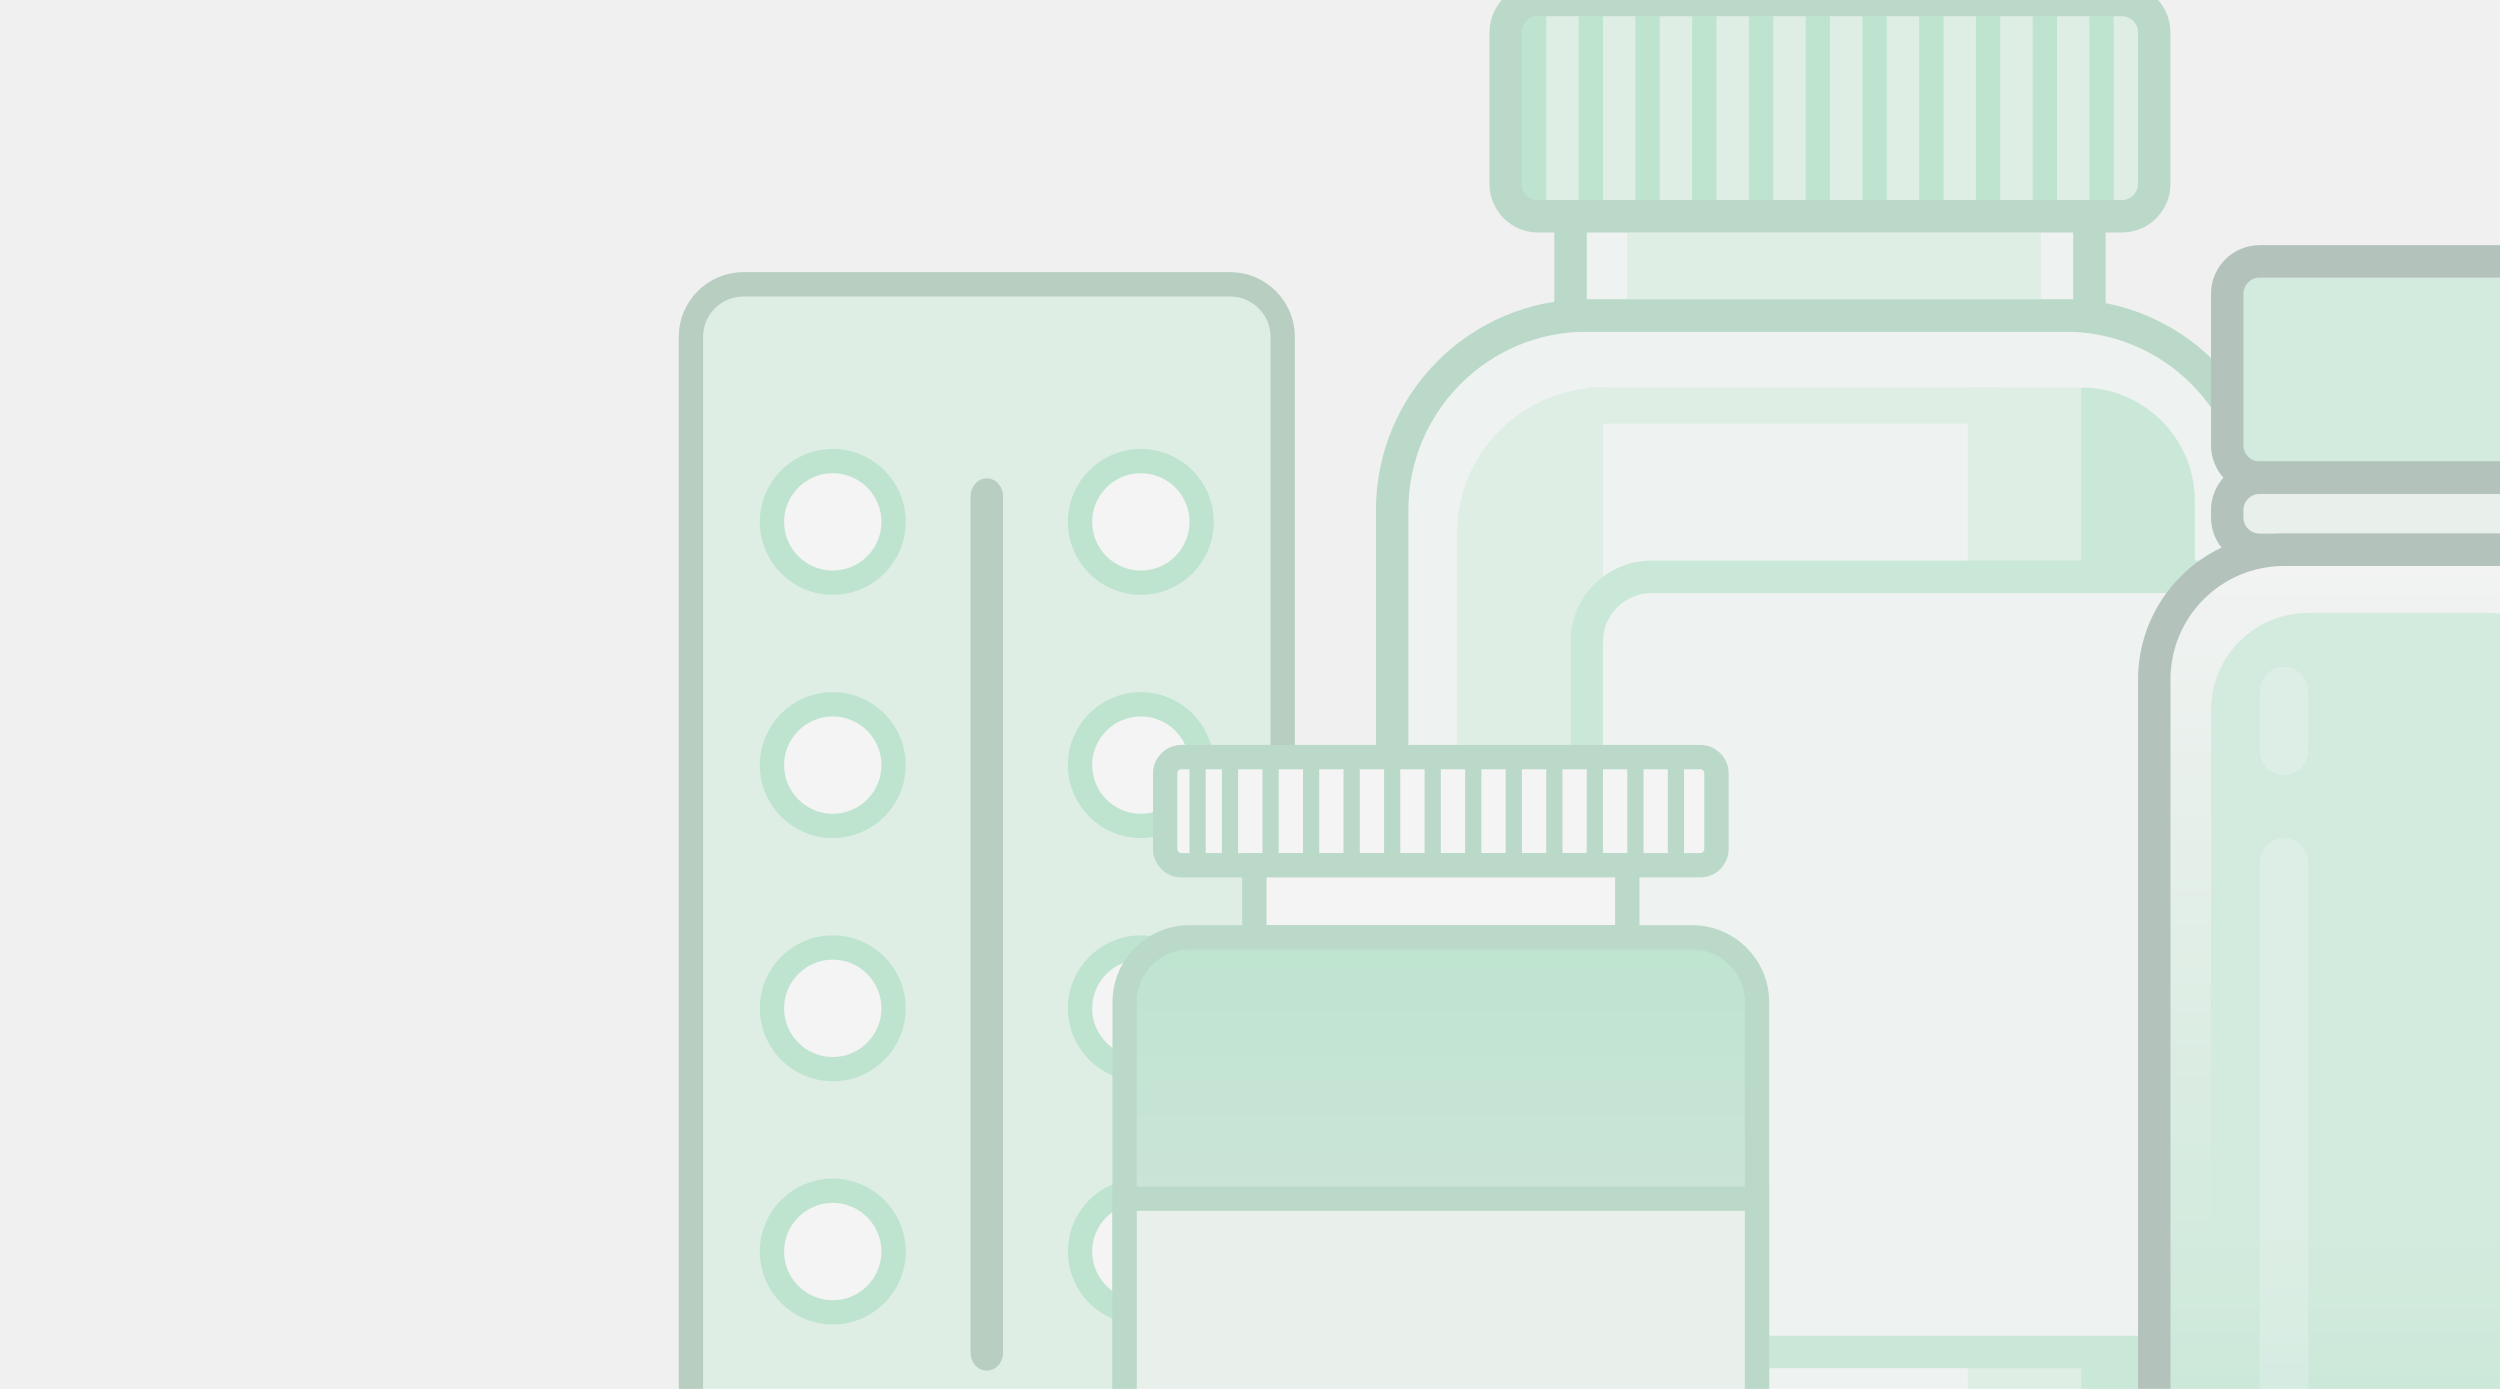
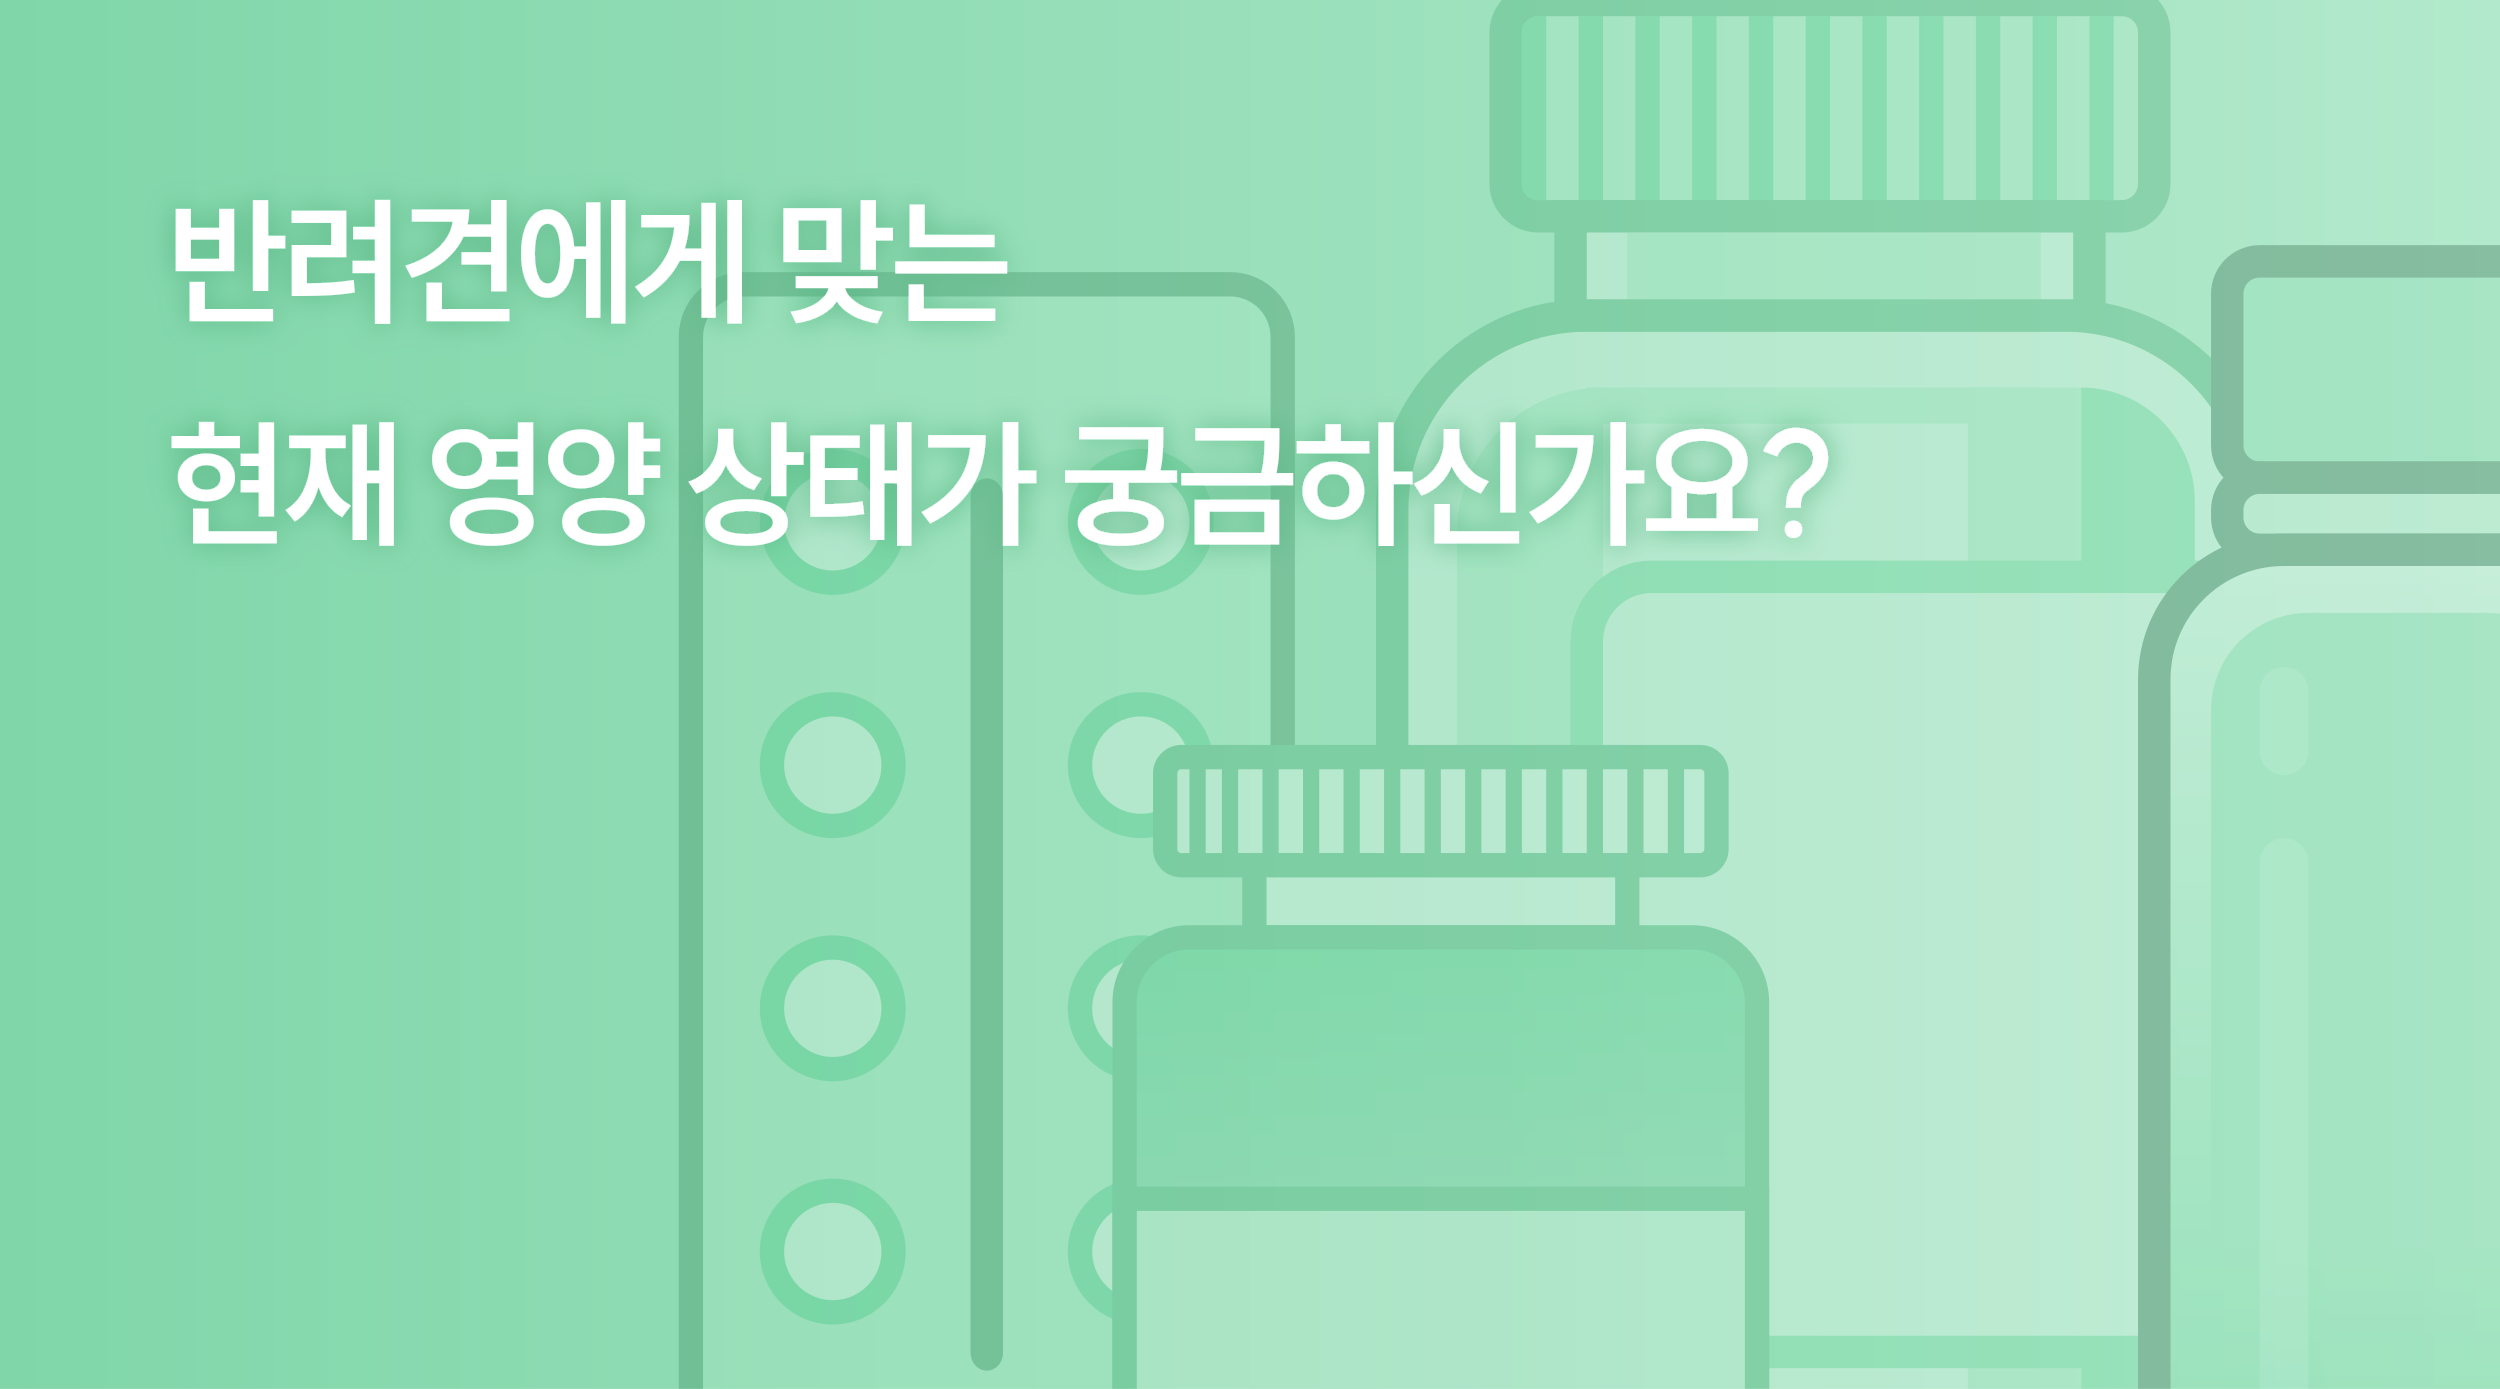
<svg xmlns="http://www.w3.org/2000/svg" width="360" height="200" viewBox="0 0 360 200" fill="none">
+   <rect width="360" height="200" fill="url(#paint0_linear_3076_3824)" />
  <g style="mix-blend-mode:plus-darker" opacity="0.4">
-     <mask id="mask0_1702_10011" style="mask-type:alpha" maskUnits="userSpaceOnUse" x="0" y="0" width="360" height="200">
+     <mask id="mask0_3076_3824" style="mask-type:alpha" maskUnits="userSpaceOnUse" x="0" y="0" width="360" height="200">
      <rect width="360" height="200" fill="#B2E9CC" />
    </mask>
-     <g mask="url(#mask0_1702_10011)">
+     <g mask="url(#mask0_3076_3824)">
      <g opacity="0.7">
        <rect x="216.818" width="93.397" height="31.149" rx="4.67" fill="#B2E9CC" stroke="#33A165" stroke-width="4.67" />
        <path d="M200.474 73.445C200.474 57.97 213.018 45.425 228.493 45.425H297.373C312.848 45.425 325.392 57.97 325.392 73.445V222.979C325.392 228.138 321.211 232.319 316.053 232.319H209.813C204.655 232.319 200.474 228.138 200.474 222.979V73.445Z" fill="#ECFAF2" stroke="#33A165" stroke-width="4.67" />
        <rect x="226.158" y="31.149" width="74.718" height="14.277" fill="#ECFAF2" stroke="#33A165" stroke-width="4.67" />
        <g style="mix-blend-mode:darken">
          <path d="M283.364 55.809H298.541C304.989 55.809 310.215 61.035 310.215 67.483V215.192C310.215 220.35 306.034 224.532 300.876 224.532H283.364V55.809Z" fill="#B2E9CC" />
        </g>
        <g style="mix-blend-mode:darken">
-           <path d="M230.828 55.809C219.222 55.809 209.814 65.217 209.814 76.823V222.979C209.814 228.138 213.995 232.319 219.153 232.319H230.828V55.809Z" fill="#B2E9CC" />
+           <path d="M230.828 55.809C219.222 55.809 209.814 65.217 209.814 76.823V222.98C209.814 228.138 213.995 232.319 219.153 232.319H230.828V55.809Z" fill="#B2E9CC" />
        </g>
        <g style="mix-blend-mode:darken">
          <path d="M299.708 55.809C308.735 55.809 316.053 63.126 316.053 72.153V215.192C316.053 220.35 311.871 224.532 306.713 224.532H299.708V55.809Z" fill="#66D498" />
        </g>
        <g style="mix-blend-mode:darken">
          <rect x="228.493" y="55.809" width="59.541" height="5.191" fill="#B2E9CC" />
        </g>
        <path d="M228.493 92.404C228.493 87.245 232.674 83.064 237.833 83.064H323.058V194.681H237.833C232.674 194.681 228.493 190.499 228.493 185.341V92.404Z" fill="#ECFAF2" />
        <path d="M226.158 92.404C226.158 85.956 231.385 80.729 237.833 80.729H323.058V85.399H237.833C233.964 85.399 230.828 88.535 230.828 92.404H226.158ZM323.058 197.016H237.833C231.385 197.016 226.158 191.789 226.158 185.341H230.828C230.828 189.21 233.964 192.346 237.833 192.346H323.058V197.016ZM237.833 197.016C231.385 197.016 226.158 191.789 226.158 185.341V92.404C226.158 85.956 231.385 80.729 237.833 80.729V85.399C233.964 85.399 230.828 88.535 230.828 92.404V185.341C230.828 189.21 233.964 192.346 237.833 192.346V197.016ZM323.058 83.064V194.681V83.064Z" fill="#66D498" />
        <g style="mix-blend-mode:darken">
          <line x1="302.627" y1="1.298" x2="302.627" y2="29.851" stroke="#40C97F" stroke-width="3.502" />
        </g>
        <rect x="320.722" y="37.638" width="49.033" height="31.149" rx="4.67" fill="#8CDEB2" stroke="#195033" stroke-width="4.67" />
        <rect x="320.722" y="68.787" width="49.033" height="10.383" rx="4.67" fill="#D9F4E5" stroke="#195033" stroke-width="4.67" />
-         <path d="M310.215 97.85C310.215 87.533 318.578 79.17 328.895 79.17H361.584C371.9 79.17 380.263 87.533 380.263 97.85V234.66C380.263 239.819 376.082 244 370.923 244H319.555C314.397 244 310.215 239.819 310.215 234.66V97.85Z" fill="url(#paint0_linear_1702_10011)" stroke="#195033" stroke-width="4.67" />
+         <path d="M310.215 97.85C310.215 87.534 318.578 79.17 328.895 79.17H361.584C371.9 79.17 380.263 87.534 380.263 97.85V234.66C380.263 239.819 376.082 244 370.923 244H319.555C314.397 244 310.215 239.819 310.215 234.66V97.85Z" fill="url(#paint1_linear_3076_3824)" stroke="#195033" stroke-width="4.67" />
        <g style="mix-blend-mode:darken">
          <path d="M318.387 102.265C318.387 94.528 324.66 88.255 332.397 88.255H358.081C365.819 88.255 372.091 94.528 372.091 102.265V216.49C372.091 221.648 367.909 225.83 362.751 225.83H327.727C322.569 225.83 318.387 221.648 318.387 216.49V102.265Z" fill="#8CDEB2" />
        </g>
        <g style="mix-blend-mode:overlay" opacity="0.4">
          <rect x="325.392" y="96.043" width="7.005" height="15.575" rx="3.502" fill="#D9F4E5" />
        </g>
        <g style="mix-blend-mode:overlay" opacity="0.4">
          <rect x="325.392" y="120.702" width="7.005" height="107.723" rx="3.502" fill="#D9F4E5" />
        </g>
        <rect x="99.488" y="40.937" width="85.225" height="183.292" rx="7.589" fill="#B2E9CC" stroke="#26784C" stroke-width="3.502" />
-         <path fill-rule="evenodd" clip-rule="evenodd" d="M142.1 68.881C143.39 68.881 144.435 70.043 144.435 71.476L144.435 194.774C144.435 196.208 143.39 197.37 142.1 197.37C140.811 197.37 139.765 196.208 139.765 194.774L139.765 71.476C139.765 70.043 140.811 68.881 142.1 68.881Z" fill="#26784C" />
+         <path fill-rule="evenodd" clip-rule="evenodd" d="M142.1 68.881C143.39 68.881 144.435 70.043 144.435 71.477L144.435 194.774C144.435 196.208 143.39 197.37 142.1 197.37C140.811 197.37 139.765 196.208 139.765 194.774L139.765 71.477C139.765 70.043 140.811 68.881 142.1 68.881Z" fill="#26784C" />
        <circle cx="119.919" cy="75.151" r="8.756" fill="white" stroke="#40C97F" stroke-width="3.502" />
        <circle cx="119.919" cy="110.175" r="8.756" fill="white" stroke="#40C97F" stroke-width="3.502" />
        <circle cx="119.919" cy="145.199" r="8.756" fill="white" stroke="#40C97F" stroke-width="3.502" />
        <circle cx="119.919" cy="180.223" r="8.756" fill="white" stroke="#40C97F" stroke-width="3.502" />
        <circle cx="164.282" cy="75.151" r="8.756" fill="white" stroke="#40C97F" stroke-width="3.502" />
        <circle cx="164.282" cy="110.175" r="8.756" fill="white" stroke="#40C97F" stroke-width="3.502" />
        <circle cx="164.282" cy="145.199" r="8.756" fill="white" stroke="#40C97F" stroke-width="3.502" />
        <circle cx="164.282" cy="180.223" r="8.756" fill="white" stroke="#40C97F" stroke-width="3.502" />
        <g style="mix-blend-mode:darken">
          <rect x="234.33" y="31.149" width="59.541" height="14.277" fill="#B2E9CC" />
        </g>
        <path d="M167.785 111.356C167.785 110.067 168.83 109.021 170.12 109.021H244.837C246.127 109.021 247.172 110.067 247.172 111.356V122.261C247.172 123.55 246.127 124.596 244.837 124.596H170.12C168.83 124.596 167.785 123.55 167.785 122.261V111.356Z" fill="white" stroke="#33A165" stroke-width="3.502" />
        <rect x="180.627" y="124.596" width="53.703" height="10.383" fill="white" stroke="#33A165" stroke-width="3.502" />
-         <path d="M161.947 144.318C161.947 139.16 166.129 134.979 171.287 134.979H243.67C248.828 134.979 253.009 139.16 253.009 144.318V239.33C253.009 241.909 250.919 244 248.34 244H166.617C164.038 244 161.947 241.909 161.947 239.33V144.318Z" fill="url(#paint1_linear_1702_10011)" stroke="#33A165" stroke-width="3.502" />
+         <path d="M161.947 144.318C161.947 139.16 166.129 134.979 171.287 134.979H243.67C248.828 134.979 253.009 139.16 253.009 144.318V239.33C253.009 241.909 250.919 244 248.34 244H166.617C164.038 244 161.947 241.909 161.947 239.33V144.318Z" fill="url(#paint2_linear_3076_3824)" stroke="#33A165" stroke-width="3.502" />
        <g style="mix-blend-mode:darken">
          <line x1="294.455" y1="1.298" x2="294.455" y2="29.851" stroke="#40C97F" stroke-width="3.502" />
        </g>
        <g style="mix-blend-mode:darken">
          <line x1="261.766" y1="1.298" x2="261.766" y2="29.851" stroke="#40C97F" stroke-width="3.502" />
        </g>
        <g style="mix-blend-mode:darken">
          <line x1="286.282" y1="1.298" x2="286.282" y2="29.851" stroke="#40C97F" stroke-width="3.502" />
        </g>
        <g style="mix-blend-mode:darken">
          <line x1="253.593" y1="1.298" x2="253.593" y2="29.851" stroke="#40C97F" stroke-width="3.502" />
        </g>
        <g style="mix-blend-mode:darken">
          <line x1="278.11" y1="1.298" x2="278.11" y2="29.851" stroke="#40C97F" stroke-width="3.502" />
        </g>
        <g style="mix-blend-mode:darken">
          <line x1="245.421" y1="1.298" x2="245.421" y2="29.851" stroke="#40C97F" stroke-width="3.502" />
        </g>
        <g style="mix-blend-mode:darken">
          <line x1="229.077" y1="1.298" x2="229.077" y2="29.851" stroke="#40C97F" stroke-width="3.502" />
        </g>
        <g style="mix-blend-mode:darken">
          <line x1="269.938" y1="1.298" x2="269.938" y2="29.851" stroke="#40C97F" stroke-width="3.502" />
        </g>
        <g style="mix-blend-mode:darken">
          <line x1="237.249" y1="1.298" x2="237.249" y2="29.851" stroke="#40C97F" stroke-width="3.502" />
        </g>
        <g style="mix-blend-mode:darken">
          <line x1="220.904" y1="1.298" x2="220.904" y2="29.851" stroke="#40C97F" stroke-width="3.502" />
        </g>
        <rect x="161.947" y="172.617" width="91.062" height="36.34" fill="#D9F4E5" stroke="#33A165" stroke-width="3.502" />
        <line x1="241.335" y1="109.021" x2="241.335" y2="124.596" stroke="#33A165" stroke-width="2.335" />
        <line x1="206.311" y1="109.021" x2="206.311" y2="124.596" stroke="#33A165" stroke-width="2.335" />
        <line x1="235.498" y1="109.021" x2="235.498" y2="124.596" stroke="#33A165" stroke-width="2.335" />
        <line x1="200.474" y1="109.021" x2="200.474" y2="124.596" stroke="#33A165" stroke-width="2.335" />
        <line x1="229.66" y1="109.021" x2="229.66" y2="124.596" stroke="#33A165" stroke-width="2.335" />
        <line x1="194.636" y1="109.021" x2="194.636" y2="124.596" stroke="#33A165" stroke-width="2.335" />
        <line x1="223.823" y1="109.021" x2="223.823" y2="124.596" stroke="#33A165" stroke-width="2.335" />
        <line x1="188.799" y1="109.021" x2="188.799" y2="124.596" stroke="#33A165" stroke-width="2.335" />
        <line x1="217.986" y1="109.021" x2="217.986" y2="124.596" stroke="#33A165" stroke-width="2.335" />
        <line x1="182.962" y1="109.021" x2="182.962" y2="124.596" stroke="#33A165" stroke-width="2.335" />
        <line x1="212.148" y1="109.021" x2="212.148" y2="124.596" stroke="#33A165" stroke-width="2.335" />
        <line x1="177.124" y1="109.021" x2="177.124" y2="124.596" stroke="#33A165" stroke-width="2.335" />
        <line x1="172.455" y1="109.021" x2="172.455" y2="124.596" stroke="#33A165" stroke-width="2.335" />
      </g>
    </g>
  </g>
+   <g filter="url(#filter0_d_3076_3824)">
+     <path d="M38.62 28.82V33.96H41.08V35.78H38.62V41.9H36.42V28.82H38.62ZM25.3 30.08H27.48V32.8H31.56V30.08H33.72V39.04H25.3V30.08ZM27.3 40.6H29.5V44.5H39.32V46.26H27.3V40.6ZM31.56 37.28V34.5H27.48V37.28H31.56ZM56.191 28.78V46.64H53.99V39.32H50.77V37.56H53.99V34.46H50.85V32.68H53.99V28.78H56.191ZM41.99 30.34H49.87V37.04H44.191V40.8C45.457 40.787 46.617 40.747 47.67 40.68C48.724 40.613 49.81 40.493 50.931 40.32L51.09 42.12C49.85 42.32 48.637 42.453 47.45 42.52C46.277 42.587 44.931 42.62 43.41 42.62H42.011V35.28H47.691V32.1H41.99V30.34ZM72.941 28.8V41.96H70.721V38.1H66.461V36.32H70.721V34.08H66.741C66.114 35.453 65.168 36.647 63.901 37.66C62.634 38.66 61.101 39.447 59.301 40.02L58.361 38.26C60.321 37.647 61.901 36.787 63.101 35.68C64.301 34.573 64.994 33.32 65.181 31.92H59.301V30.16H67.561C67.561 30.92 67.481 31.64 67.321 32.32H70.721V28.8H72.941ZM61.421 40.7H63.641V44.5H73.361V46.26H61.421V40.7ZM90.071 28.8V46.6H87.991V28.8H90.071ZM75.031 36.5C75.031 35.207 75.185 34.08 75.491 33.12C75.811 32.16 76.258 31.427 76.831 30.92C77.405 30.4 78.078 30.14 78.851 30.14C79.918 30.14 80.791 30.62 81.471 31.58C82.151 32.527 82.551 33.833 82.671 35.5H84.391V29.14H86.451V45.76H84.391V37.28H82.691C82.598 39.027 82.205 40.4 81.511 41.4C80.831 42.387 79.945 42.88 78.851 42.88C78.078 42.88 77.405 42.627 76.831 42.12C76.258 41.6 75.811 40.86 75.491 39.9C75.185 38.94 75.031 37.807 75.031 36.5ZM77.031 36.5C77.031 37.887 77.191 38.953 77.511 39.7C77.831 40.447 78.278 40.82 78.851 40.82C79.438 40.82 79.891 40.447 80.211 39.7C80.531 38.953 80.691 37.887 80.691 36.5C80.691 35.113 80.531 34.053 80.211 33.32C79.891 32.587 79.438 32.22 78.851 32.22C78.278 32.22 77.831 32.593 77.511 33.34C77.191 34.073 77.031 35.127 77.031 36.5ZM106.842 28.8V46.6H104.742V28.8H106.842ZM91.442 41.3C93.242 40.233 94.588 39 95.482 37.6C96.388 36.2 96.922 34.58 97.082 32.74H92.342V30.96H99.282C99.282 32.773 99.055 34.387 98.602 35.8H101.002V29.22H103.062V45.76H101.002V37.56H97.882C96.815 39.707 95.088 41.473 92.702 42.86L91.442 41.3ZM121.172 29.98V37.74H112.812V29.98H121.172ZM113.832 44.88C115.352 44.68 116.598 44.267 117.572 43.64C118.545 43.013 119.118 42.3 119.292 41.5H114.572V39.76H126.392V41.5H121.712C121.832 42.007 122.125 42.493 122.592 42.96C123.058 43.427 123.678 43.833 124.452 44.18C125.238 44.513 126.125 44.753 127.112 44.9L126.332 46.58C124.972 46.38 123.785 46 122.772 45.44C121.772 44.88 121.012 44.193 120.492 43.38C119.985 44.193 119.225 44.873 118.212 45.42C117.198 45.98 116.005 46.36 114.632 46.56L113.832 44.88ZM119.012 36V31.74H114.972V36H119.012ZM123.932 28.82H126.132V32.82H128.592V34.64H126.132V38.84H123.932V28.82ZM133.162 29.44V33.82H143.222V35.58H130.982V29.44H133.162ZM128.922 37.64H145.042V39.4H128.922V37.64ZM130.842 40.94H133.022V44.44H143.322V46.22H130.842V40.94ZM39.46 60.82V74.38H37.26V70.9H34.66V69.14H37.26V67.1H34.66V65.34H37.26V60.82H39.46ZM24.7 62.78H28.64V60.76H30.84V62.78H34.56V64.52H24.7V62.78ZM25.6 68.76C25.6 68.08 25.773 67.48 26.12 66.96C26.48 66.427 26.967 66.02 27.58 65.74C28.207 65.447 28.913 65.3 29.7 65.3C30.5 65.3 31.213 65.447 31.84 65.74C32.467 66.02 32.953 66.427 33.3 66.96C33.66 67.48 33.84 68.08 33.84 68.76C33.84 69.427 33.66 70.027 33.3 70.56C32.953 71.08 32.467 71.487 31.84 71.78C31.213 72.06 30.5 72.2 29.7 72.2C28.913 72.2 28.207 72.06 27.58 71.78C26.967 71.487 26.48 71.08 26.12 70.56C25.773 70.027 25.6 69.427 25.6 68.76ZM27.66 68.76C27.66 69.307 27.847 69.74 28.22 70.06C28.593 70.367 29.087 70.52 29.7 70.52C30.313 70.52 30.807 70.367 31.18 70.06C31.567 69.74 31.76 69.307 31.76 68.76C31.76 68.213 31.567 67.78 31.18 67.46C30.807 67.14 30.313 66.98 29.7 66.98C29.087 66.98 28.593 67.14 28.22 67.46C27.847 67.78 27.66 68.213 27.66 68.76ZM27.8 73.24H30.02V76.5H39.86V78.26H27.8V73.24ZM56.711 60.8V78.6H54.611V69.56H52.831V77.76H50.77V61.14H52.831V67.78H54.611V60.8H56.711ZM41.111 73.44C42.35 72.707 43.264 71.64 43.85 70.24C44.45 68.827 44.751 67.193 44.751 65.34V64.52H41.63V62.72H49.77V64.52H46.87V65.34C46.87 67.02 47.17 68.52 47.77 69.84C48.37 71.16 49.291 72.147 50.531 72.8L49.27 74.48C47.684 73.627 46.55 72.173 45.87 70.12C45.23 72.467 44.09 74.133 42.45 75.12L41.111 73.44ZM66.88 61.8C67.587 61.8 68.24 61.927 68.84 62.18C69.454 62.433 69.974 62.787 70.4 63.24H74.58V60.82H76.78V71.28H74.58V69.02H70.38C69.954 69.46 69.44 69.807 68.84 70.06C68.24 70.3 67.587 70.42 66.88 70.42C66 70.42 65.207 70.24 64.5 69.88C63.794 69.507 63.234 68.993 62.82 68.34C62.42 67.687 62.22 66.947 62.22 66.12C62.22 65.293 62.42 64.553 62.82 63.9C63.234 63.233 63.794 62.72 64.5 62.36C65.207 61.987 66 61.8 66.88 61.8ZM64.3 66.12C64.3 66.853 64.54 67.447 65.02 67.9C65.514 68.34 66.134 68.56 66.88 68.56C67.627 68.56 68.234 68.34 68.7 67.9C69.18 67.447 69.42 66.853 69.42 66.12C69.42 65.373 69.18 64.78 68.7 64.34C68.234 63.887 67.627 63.66 66.88 63.66C66.12 63.66 65.5 63.887 65.02 64.34C64.54 64.78 64.3 65.373 64.3 66.12ZM64.78 75.14C64.78 74.047 65.32 73.193 66.4 72.58C67.48 71.967 68.954 71.66 70.82 71.66C72.687 71.66 74.154 71.967 75.22 72.58C76.3 73.193 76.84 74.047 76.84 75.14C76.84 76.22 76.3 77.067 75.22 77.68C74.154 78.293 72.687 78.6 70.82 78.6C68.954 78.6 67.48 78.293 66.4 77.68C65.32 77.067 64.78 76.22 64.78 75.14ZM66.94 75.14C66.94 75.713 67.274 76.153 67.94 76.46C68.62 76.753 69.58 76.9 70.82 76.9C72.06 76.9 73.014 76.753 73.68 76.46C74.347 76.153 74.68 75.713 74.68 75.14C74.68 74.567 74.347 74.127 73.68 73.82C73.014 73.513 72.06 73.36 70.82 73.36C69.58 73.36 68.62 73.513 67.94 73.82C67.274 74.127 66.94 74.567 66.94 75.14ZM74.58 67.24V65H71.38C71.474 65.333 71.52 65.707 71.52 66.12C71.52 66.533 71.474 66.907 71.38 67.24H74.58ZM83.691 61.82C84.584 61.82 85.391 62 86.111 62.36C86.844 62.72 87.417 63.227 87.831 63.88C88.244 64.533 88.451 65.267 88.451 66.08C88.451 66.893 88.244 67.627 87.831 68.28C87.417 68.933 86.844 69.44 86.111 69.8C85.391 70.16 84.584 70.34 83.691 70.34C82.784 70.34 81.971 70.16 81.251 69.8C80.531 69.44 79.964 68.94 79.551 68.3C79.137 67.647 78.931 66.907 78.931 66.08C78.931 65.253 79.137 64.52 79.551 63.88C79.964 63.227 80.531 62.72 81.251 62.36C81.971 62 82.784 61.82 83.691 61.82ZM80.951 75.16C80.951 74.08 81.484 73.233 82.551 72.62C83.617 72.007 85.071 71.7 86.911 71.7C88.751 71.7 90.197 72.007 91.251 72.62C92.317 73.233 92.851 74.08 92.851 75.16C92.851 76.24 92.317 77.08 91.251 77.68C90.197 78.293 88.751 78.6 86.911 78.6C85.071 78.6 83.617 78.293 82.551 77.68C81.484 77.08 80.951 76.24 80.951 75.16ZM81.071 66.08C81.071 66.813 81.317 67.4 81.811 67.84C82.304 68.28 82.931 68.5 83.691 68.5C84.451 68.5 85.077 68.28 85.571 67.84C86.064 67.4 86.311 66.813 86.311 66.08C86.311 65.347 86.064 64.76 85.571 64.32C85.077 63.88 84.451 63.66 83.691 63.66C82.931 63.66 82.304 63.88 81.811 64.32C81.317 64.76 81.071 65.347 81.071 66.08ZM83.131 75.16C83.131 75.707 83.457 76.133 84.111 76.44C84.764 76.733 85.697 76.88 86.911 76.88C88.111 76.88 89.037 76.733 89.691 76.44C90.357 76.133 90.691 75.707 90.691 75.16C90.691 74.6 90.364 74.173 89.711 73.88C89.057 73.587 88.124 73.44 86.911 73.44C85.684 73.44 84.744 73.587 84.091 73.88C83.451 74.173 83.131 74.6 83.131 75.16ZM90.451 60.82H92.651V63.18H95.051V64.98H92.651V67.02H95.051V68.82H92.651V71.26H90.451V60.82ZM105.581 61.76V63.62C105.581 64.793 105.941 65.86 106.661 66.82C107.381 67.767 108.394 68.453 109.701 68.88L108.561 70.58C107.627 70.26 106.814 69.787 106.121 69.16C105.441 68.533 104.907 67.8 104.521 66.96C104.134 67.933 103.581 68.773 102.861 69.48C102.154 70.187 101.294 70.727 100.281 71.1L99.101 69.36C100.487 68.88 101.547 68.107 102.281 67.04C103.027 65.96 103.401 64.76 103.401 63.44V61.76H105.581ZM101.541 75.24C101.541 74.187 102.067 73.367 103.121 72.78C104.187 72.18 105.647 71.88 107.501 71.88C109.354 71.88 110.807 72.18 111.861 72.78C112.914 73.367 113.441 74.187 113.441 75.24C113.441 76.293 112.914 77.113 111.861 77.7C110.807 78.3 109.354 78.6 107.501 78.6C105.647 78.6 104.187 78.3 103.121 77.7C102.067 77.113 101.541 76.293 101.541 75.24ZM103.701 75.24C103.701 75.773 104.027 76.187 104.681 76.48C105.347 76.76 106.287 76.9 107.501 76.9C108.714 76.9 109.647 76.76 110.301 76.48C110.954 76.187 111.281 75.773 111.281 75.24C111.281 74.707 110.954 74.3 110.301 74.02C109.647 73.727 108.714 73.58 107.501 73.58C106.287 73.58 105.347 73.727 104.681 74.02C104.027 74.3 103.701 74.707 103.701 75.24ZM111.041 60.82H113.241V65.12H115.721V66.94H113.241V71.44H111.041V60.82ZM123.791 62.72V64.48H118.771V67.4H123.491V69.12H118.771V72.6C119.971 72.587 120.971 72.553 121.771 72.5C122.571 72.447 123.384 72.347 124.211 72.2L124.431 74C123.471 74.173 122.524 74.287 121.591 74.34C120.671 74.393 119.438 74.42 117.891 74.42H116.691V62.72H123.791ZM125.291 61.14H127.351V67.78H129.171V60.8H131.251V78.6H129.171V69.58H127.351V77.76H125.291V61.14ZM146.622 60.78V67.76H149.242V69.58H146.622V78.6H144.402V60.78H146.622ZM132.702 73.74C134.848 72.633 136.502 71.313 137.662 69.78C138.822 68.247 139.508 66.467 139.722 64.44H133.642V62.66H141.942C141.942 68.473 139.275 72.72 133.942 75.4L132.702 73.74ZM167.511 61.52V62.86C167.511 63.793 167.485 64.62 167.431 65.34C167.391 66.06 167.285 66.86 167.111 67.74H169.491V69.5H162.491V71.9C164.105 72.007 165.358 72.353 166.251 72.94C167.158 73.513 167.611 74.28 167.611 75.24C167.611 76.307 167.058 77.133 165.951 77.72C164.858 78.307 163.338 78.6 161.391 78.6C159.458 78.6 157.938 78.307 156.831 77.72C155.738 77.133 155.191 76.307 155.191 75.24C155.191 74.28 155.638 73.513 156.531 72.94C157.438 72.353 158.698 72.007 160.311 71.9V69.5H153.371V67.74H164.931C165.118 66.913 165.238 66.153 165.291 65.46C165.345 64.767 165.371 64.033 165.371 63.26H155.391V61.52H167.511ZM157.391 75.24C157.391 75.773 157.731 76.18 158.411 76.46C159.091 76.727 160.085 76.86 161.391 76.86C162.698 76.86 163.691 76.727 164.371 76.46C165.065 76.18 165.411 75.773 165.411 75.24C165.411 74.707 165.065 74.307 164.371 74.04C163.691 73.76 162.698 73.62 161.391 73.62C160.085 73.62 159.091 73.76 158.411 74.04C157.731 74.307 157.391 74.707 157.391 75.24ZM184.242 61.66V63.04C184.242 64.013 184.215 64.873 184.162 65.62C184.122 66.353 184.009 67.187 183.822 68.12H186.222V69.9H170.102V68.12H181.642C181.829 67.253 181.949 66.46 182.002 65.74C182.069 65.02 182.102 64.253 182.102 63.44H172.122V61.66H184.242ZM172.022 71.96H184.222V78.42H172.022V71.96ZM182.082 76.66V73.68H174.182V76.66H182.082ZM200.692 60.82V67.9H203.392V69.72H200.692V78.62H198.492V60.82H200.692ZM186.732 63.52H190.872V61.08H193.092V63.52H197.172V65.28H186.732V63.52ZM187.552 70.66C187.552 69.86 187.746 69.14 188.132 68.5C188.519 67.86 189.046 67.367 189.712 67.02C190.392 66.66 191.152 66.48 191.992 66.48C192.846 66.48 193.612 66.66 194.292 67.02C194.972 67.367 195.499 67.86 195.872 68.5C196.259 69.127 196.452 69.847 196.452 70.66C196.452 71.473 196.259 72.2 195.872 72.84C195.486 73.467 194.952 73.96 194.272 74.32C193.606 74.667 192.846 74.84 191.992 74.84C191.152 74.84 190.392 74.667 189.712 74.32C189.046 73.96 188.519 73.46 188.132 72.82C187.746 72.18 187.552 71.46 187.552 70.66ZM189.672 70.66C189.672 71.38 189.886 71.96 190.312 72.4C190.739 72.827 191.299 73.04 191.992 73.04C192.686 73.04 193.246 72.827 193.672 72.4C194.112 71.96 194.332 71.38 194.332 70.66C194.332 69.94 194.112 69.36 193.672 68.92C193.246 68.48 192.686 68.26 191.992 68.26C191.312 68.26 190.752 68.48 190.312 68.92C189.886 69.36 189.672 69.94 189.672 70.66ZM218.243 60.82V73.8H216.043V60.82H218.243ZM203.583 69.62C204.956 69.113 206.016 68.307 206.763 67.2C207.523 66.08 207.903 64.867 207.903 63.56V61.78H210.123V63.56C210.123 64.827 210.489 65.987 211.223 67.04C211.969 68.093 213.023 68.847 214.383 69.3L213.243 71.06C212.256 70.7 211.409 70.187 210.703 69.52C209.996 68.84 209.443 68.033 209.043 67.1C208.643 68.1 208.076 68.967 207.343 69.7C206.609 70.433 205.729 70.987 204.703 71.36L203.583 69.62ZM206.563 72.58H208.763V76.5H218.743V78.26H206.563V72.58ZM234.133 60.78V67.76H236.753V69.58H234.133V78.6H231.913V60.78H234.133ZM220.213 73.74C222.36 72.633 224.013 71.313 225.173 69.78C226.333 68.247 227.02 66.467 227.233 64.44H221.153V62.66H229.453C229.453 68.473 226.787 72.72 221.453 75.4L220.213 73.74ZM240.724 74.66V70.12C240.004 69.707 239.45 69.187 239.064 68.56C238.677 67.933 238.484 67.233 238.484 66.46C238.484 65.527 238.764 64.707 239.324 64C239.897 63.28 240.677 62.727 241.664 62.34C242.664 61.953 243.797 61.76 245.064 61.76C246.33 61.76 247.464 61.953 248.464 62.34C249.464 62.727 250.244 63.28 250.804 64C251.364 64.707 251.644 65.527 251.644 66.46C251.644 67.233 251.45 67.933 251.064 68.56C250.677 69.187 250.13 69.707 249.424 70.12V74.66H253.144V76.44H237.024V74.66H240.724ZM240.644 66.46C240.644 67.38 241.044 68.107 241.844 68.64C242.657 69.173 243.73 69.44 245.064 69.44C246.397 69.44 247.464 69.173 248.264 68.64C249.077 68.107 249.484 67.38 249.484 66.46C249.484 65.553 249.077 64.833 248.264 64.3C247.45 63.753 246.384 63.48 245.064 63.48C243.744 63.48 242.677 63.753 241.864 64.3C241.05 64.833 240.644 65.553 240.644 66.46ZM247.224 74.66V70.94C246.53 71.087 245.81 71.16 245.064 71.16C244.33 71.16 243.617 71.087 242.924 70.94V74.66H247.224ZM258.274 77.48C257.901 77.48 257.594 77.36 257.354 77.12C257.128 76.893 257.014 76.593 257.014 76.22C257.014 75.847 257.128 75.547 257.354 75.32C257.594 75.093 257.901 74.98 258.274 74.98C258.648 74.98 258.948 75.093 259.174 75.32C259.401 75.547 259.514 75.847 259.514 76.22C259.514 76.593 259.401 76.893 259.174 77.12C258.948 77.36 258.648 77.48 258.274 77.48ZM253.914 64.98C254.288 63.993 254.908 63.187 255.774 62.56C256.654 61.92 257.594 61.6 258.594 61.6C259.514 61.6 260.328 61.787 261.034 62.16C261.741 62.52 262.288 63.033 262.674 63.7C263.061 64.367 263.254 65.127 263.254 65.98C263.254 66.767 263.041 67.527 262.614 68.26C262.201 68.993 261.508 69.72 260.534 70.44C260.188 70.693 259.928 70.927 259.754 71.14C259.594 71.353 259.481 71.607 259.414 71.9C259.348 72.193 259.321 72.593 259.334 73.1L257.174 73.12C257.161 72.093 257.314 71.24 257.634 70.56C257.968 69.867 258.508 69.247 259.254 68.7C259.988 68.153 260.474 67.687 260.714 67.3C260.968 66.9 261.094 66.46 261.094 65.98C261.094 65.313 260.861 64.773 260.394 64.36C259.928 63.947 259.328 63.74 258.594 63.74C258.034 63.74 257.501 63.927 256.994 64.3C256.501 64.66 256.141 65.133 255.914 65.72L253.914 64.98Z" fill="white" />
+   </g>
  <defs>
-     <linearGradient id="paint0_linear_1702_10011" x1="345.239" y1="244" x2="345.239" y2="79.17" gradientUnits="userSpaceOnUse">
+     <filter id="filter0_d_3076_3824" x="20.7" y="24.78" width="246.554" height="57.84" filterUnits="userSpaceOnUse" color-interpolation-filters="sRGB">
+       <feFlood flood-opacity="0" result="BackgroundImageFix" />
+       <feColorMatrix in="SourceAlpha" type="matrix" values="0 0 0 0 0 0 0 0 0 0 0 0 0 0 0 0 0 0 127 0" result="hardAlpha" />
+       <feOffset />
+       <feGaussianBlur stdDeviation="2" />
+       <feComposite in2="hardAlpha" operator="out" />
+       <feColorMatrix type="matrix" values="0 0 0 0 0.365 0 0 0 0 0.725 0 0 0 0 0.533 0 0 0 1 0" />
+       <feBlend mode="normal" in2="BackgroundImageFix" result="effect1_dropShadow_3076_3824" />
+       <feBlend mode="normal" in="SourceGraphic" in2="effect1_dropShadow_3076_3824" result="shape" />
+     </filter>
+     <linearGradient id="paint0_linear_3076_3824" x1="360" y1="100" x2="0" y2="100" gradientUnits="userSpaceOnUse">
+       <stop stop-color="#B2E9CC" />
+       <stop offset="1" stop-color="#80D6A9" />
+     </linearGradient>
+     <linearGradient id="paint1_linear_3076_3824" x1="345.239" y1="244" x2="345.239" y2="79.17" gradientUnits="userSpaceOnUse">
      <stop stop-color="#40C97F" />
      <stop offset="1" stop-color="#FCFDFC" />
    </linearGradient>
-     <linearGradient id="paint1_linear_1702_10011" x1="207.478" y1="134.979" x2="207.478" y2="244" gradientUnits="userSpaceOnUse">
+     <linearGradient id="paint2_linear_3076_3824" x1="207.478" y1="134.979" x2="207.478" y2="244" gradientUnits="userSpaceOnUse">
      <stop stop-color="#40C97F" />
      <stop offset="1" stop-color="#C1CAD4" />
    </linearGradient>
  </defs>
</svg>
